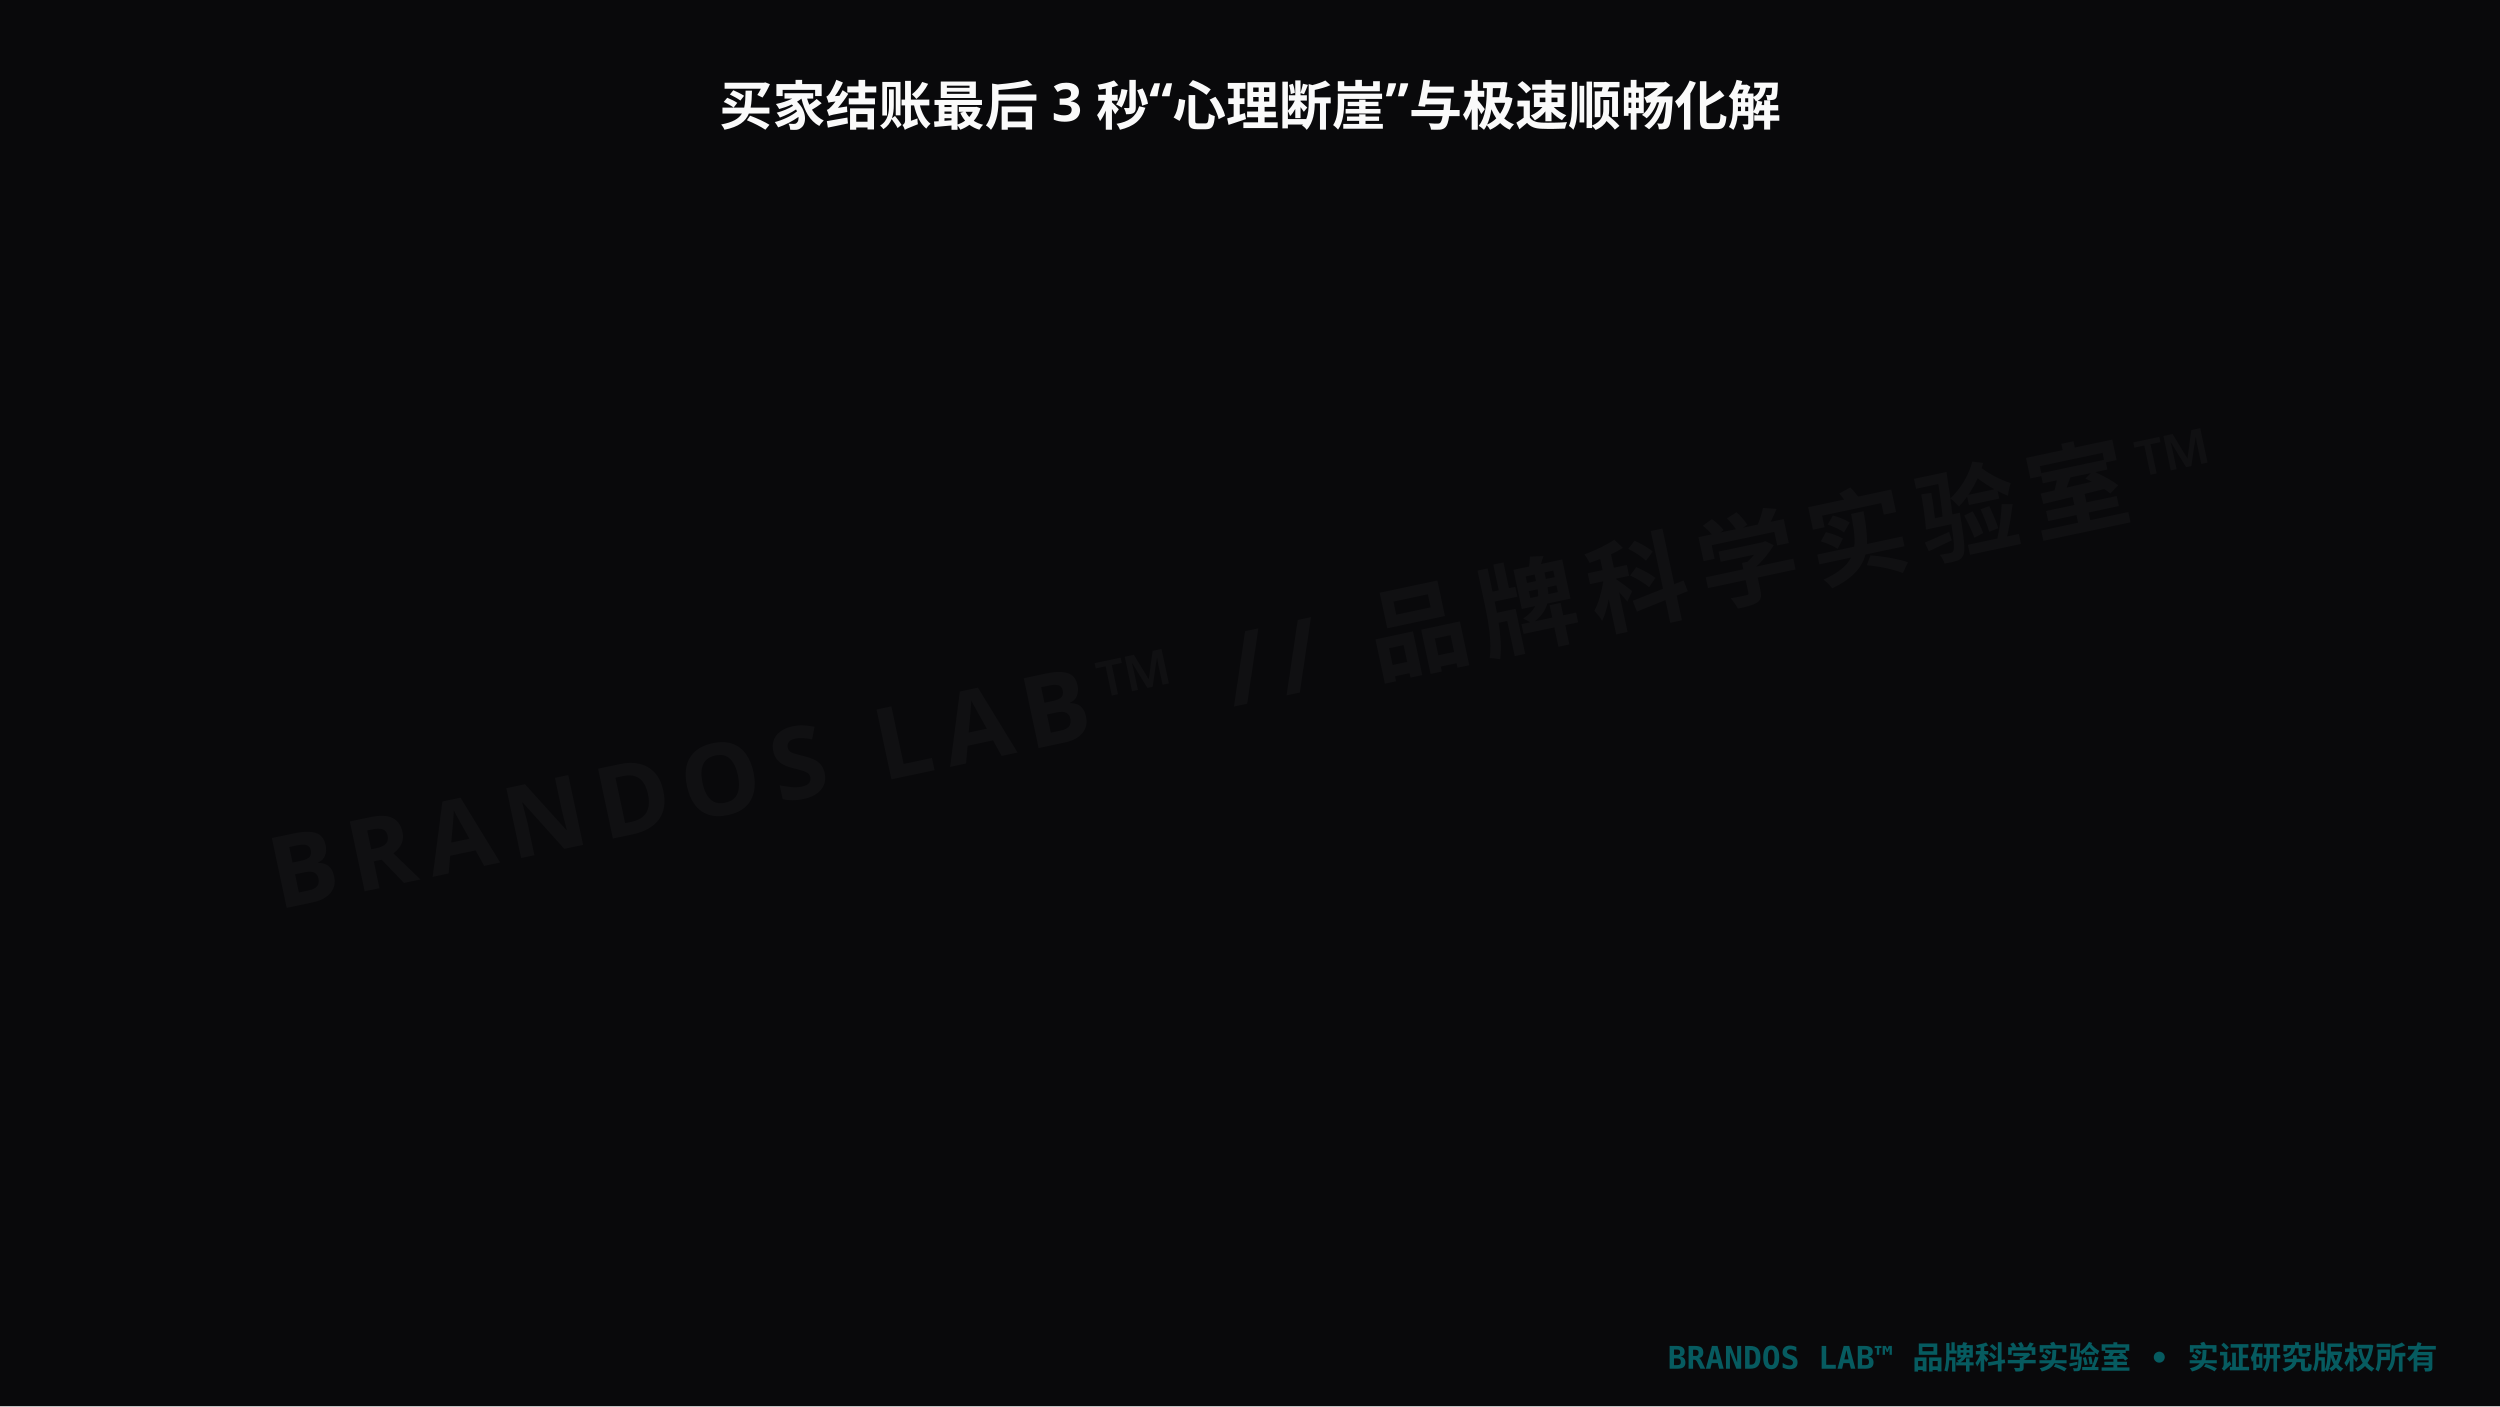
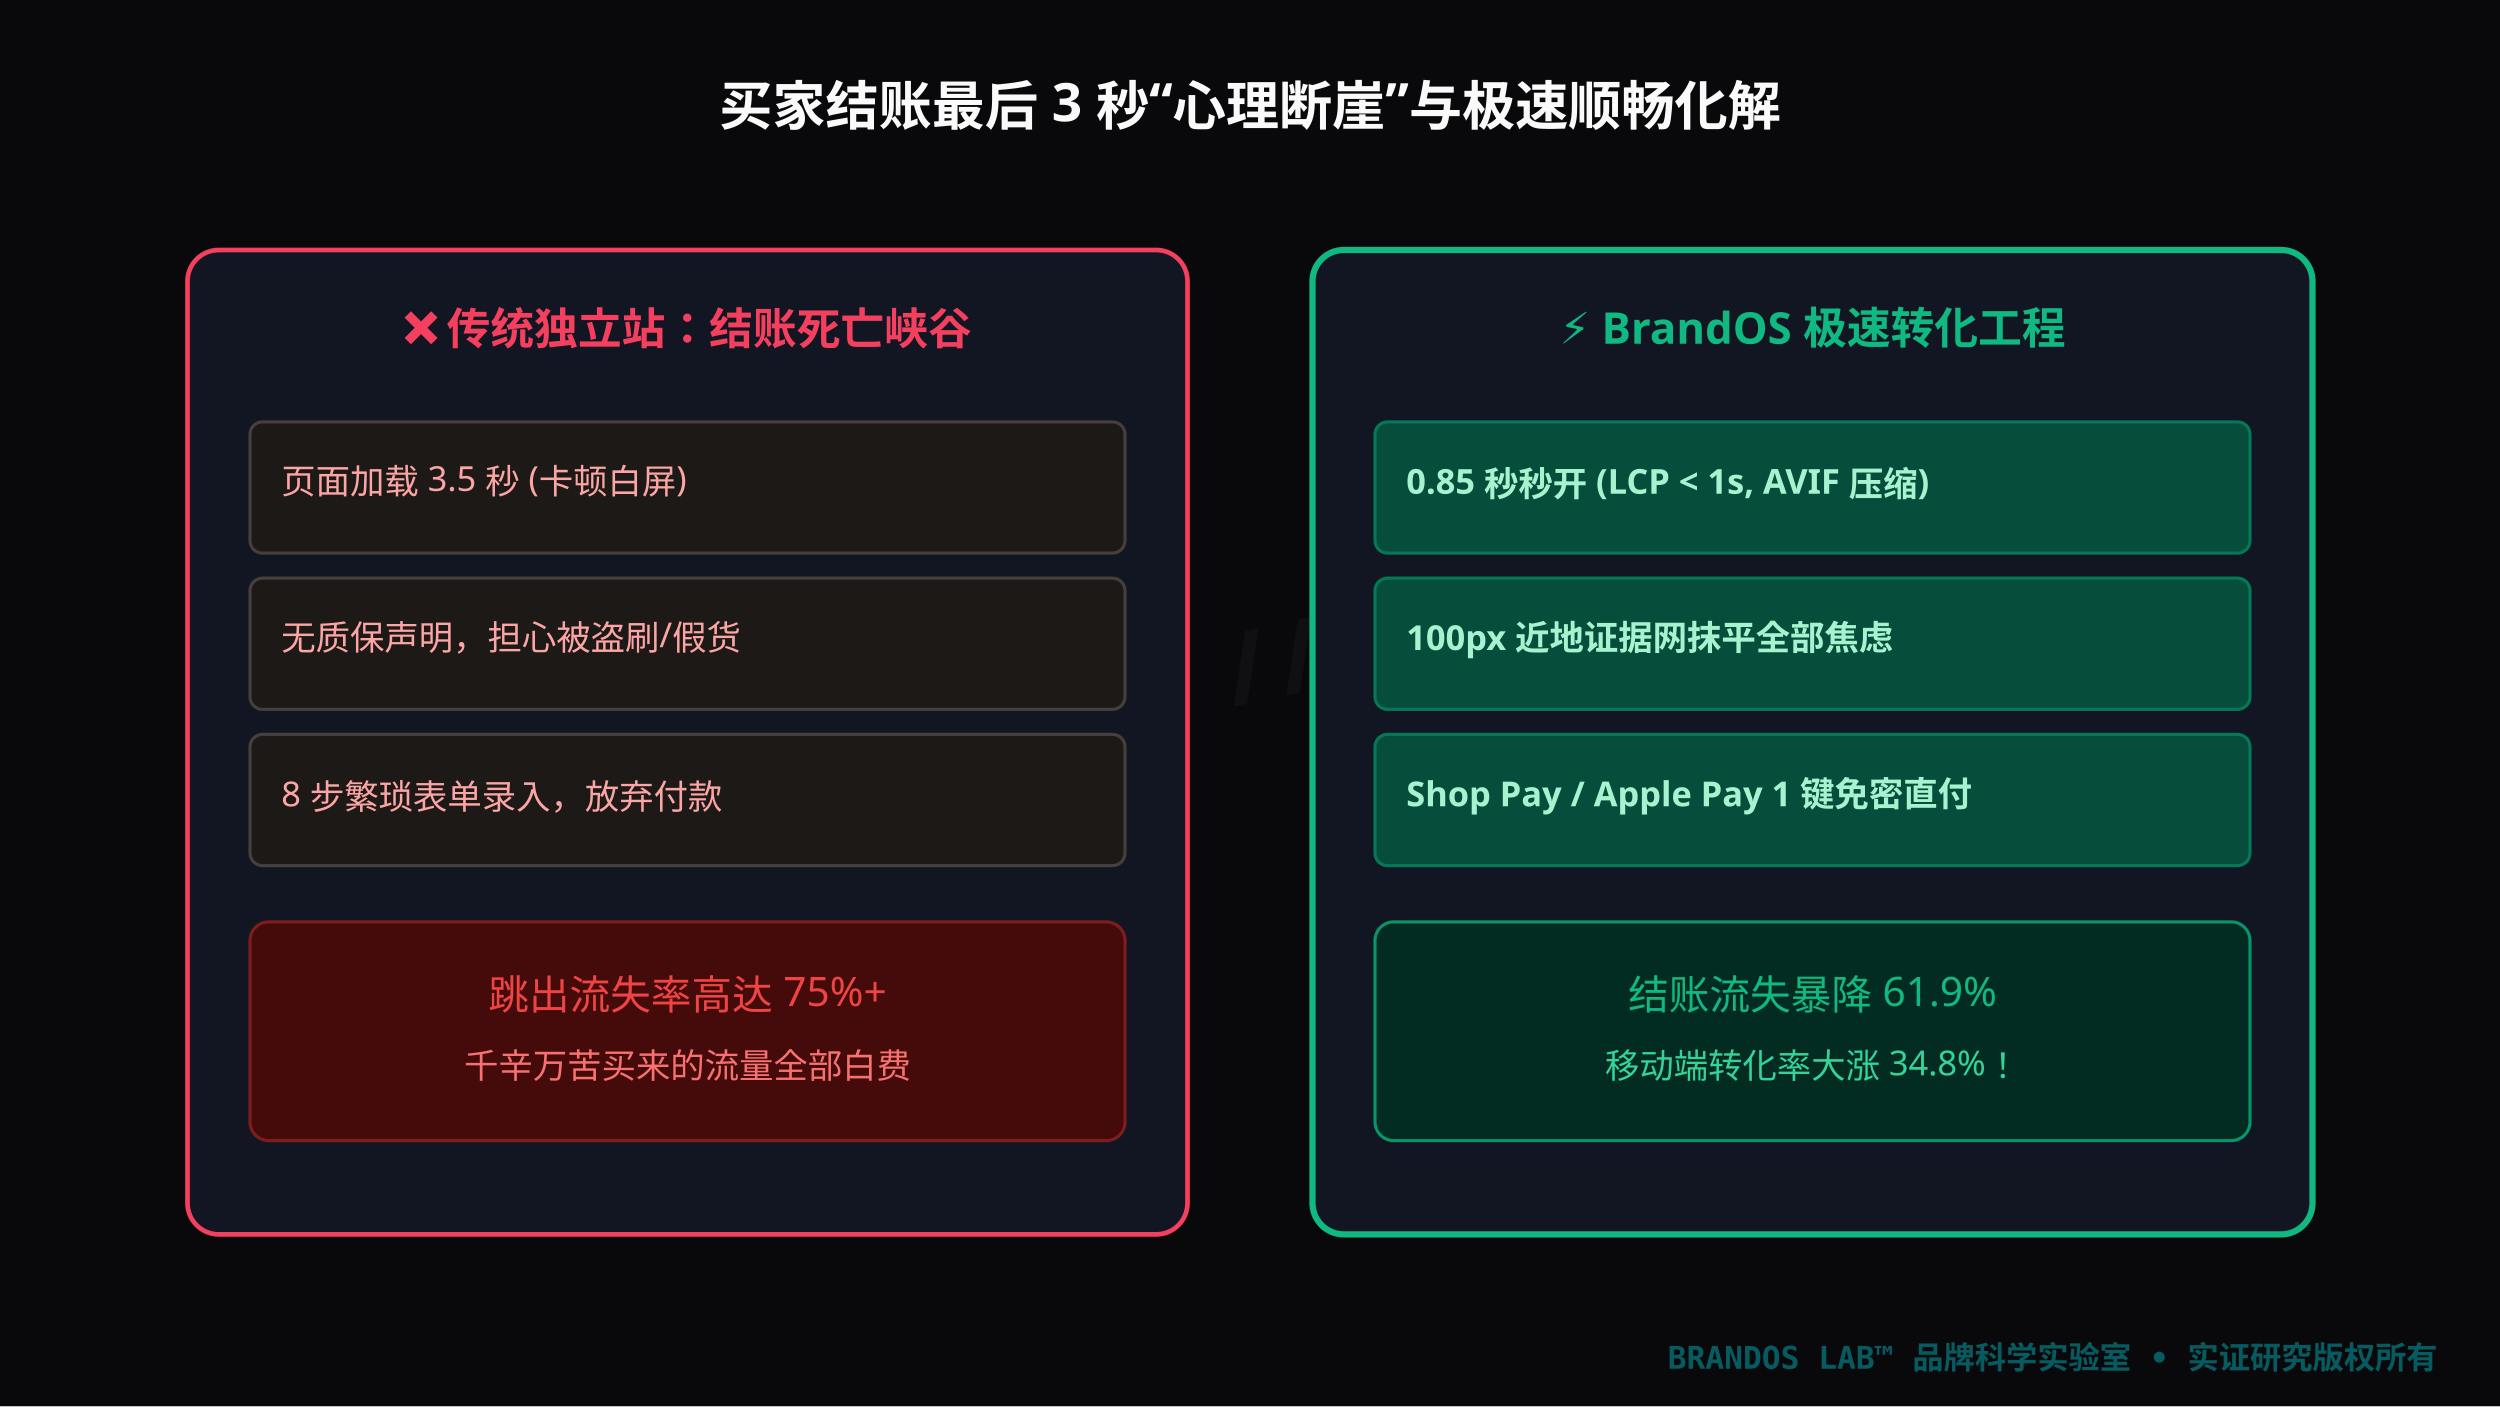
<svg xmlns="http://www.w3.org/2000/svg" viewBox="0 0 800 450" width="100%" height="100%" style="background:#09090B; border-radius:16px; border:1px solid #232B3E;">
  <rect width="100%" height="100%" fill="#09090B" />
  <text x="400" y="225" fill="rgba(255, 255, 255, 0.03)" font-family="sans-serif" font-size="32" font-weight="900" text-anchor="middle" transform="rotate(-12 400 225)" letter-spacing="4">BRANDOS LAB™ // 品牌科学实验室™</text>
  <text x="780" y="438" fill="rgba(0, 242, 254, 0.35)" font-family="monospace" font-size="10" font-weight="bold" text-anchor="end">BRANDOS LAB™ 品牌科学实验室 • 实证研究版权所有</text>
  <text x="400" y="40" fill="#FAFAFA" font-family="sans-serif" font-size="17" font-weight="900" text-anchor="middle">买家结账最后 3 秒“心理断崖”与极速顺畅化解</text>
+   <g transform="translate(60, 80)">
+     <rect width="320" height="315" rx="10" fill="#111622" stroke="#F43F5E" stroke-width="1.5" />
+     <text x="160" y="30" fill="#F43F5E" font-family="sans-serif" font-size="14" font-weight="bold" text-anchor="middle">❌ 传统独立站：结账死亡峡谷</text>
+     <rect x="20" y="55" width="280" height="42" rx="4" fill="#1C1917" stroke="#44403C" />
+     <text x="30" y="78" fill="#FCA5A5" font-family="sans-serif" font-size="11">页面加载 3.5 秒 (卡顿白屏)</text>
+     <rect x="20" y="105" width="280" height="42" rx="4" fill="#1C1917" stroke="#44403C" />
+     <text x="30" y="128" fill="#FCA5A5" font-family="sans-serif" font-size="11">无质保声明，担心被盗刷/假货</text>
+     <rect x="20" y="155" width="280" height="42" rx="4" fill="#1C1917" stroke="#44403C" />
+     <text x="30" y="178" fill="#FCA5A5" font-family="sans-serif" font-size="11">8 步繁琐表单录入，放弃付款</text>
+     <rect x="20" y="215" width="280" height="70" rx="6" fill="#450A0A" stroke="#7F1D1D" />
+     <text x="160" y="243" fill="#EF4444" font-family="sans-serif" font-size="13" font-weight="black" text-anchor="middle">跳出流失率高达 75%+</text>
+     <text x="160" y="265" fill="#F87171" font-family="sans-serif" font-size="11" text-anchor="middle">千辛万苦买来的流量全部白费</text>
+   </g>
+   <g transform="translate(420, 80)">
+     <rect width="320" height="315" rx="10" fill="#111622" stroke="#10B981" stroke-width="2" />
+     <text x="160" y="30" fill="#10B981" font-family="sans-serif" font-size="14" font-weight="bold" text-anchor="middle">⚡ BrandOS 极速转化工程</text>
+     <rect x="20" y="55" width="280" height="42" rx="4" fill="#064E3B" stroke="#047857" />
+     <text x="30" y="78" fill="#A7F3D0" font-family="sans-serif" font-size="11" font-weight="bold">0.85 秒秒开 (LCP &lt; 1s, AVIF 压缩)</text>
+     <rect x="20" y="105" width="280" height="42" rx="4" fill="#064E3B" stroke="#047857" />
+     <text x="30" y="128" fill="#A7F3D0" font-family="sans-serif" font-size="11" font-weight="bold">100px 近地证据网抹平全部焦虑</text>
+     <rect x="20" y="155" width="280" height="42" rx="4" fill="#064E3B" stroke="#047857" />
+     <text x="30" y="178" fill="#A7F3D0" font-family="sans-serif" font-size="11" font-weight="bold">Shop Pay / Apple Pay 1 键免密直付</text>
+     <rect x="20" y="215" width="280" height="70" rx="6" fill="#022C22" stroke="#059669" />
+     <text x="160" y="243" fill="#10B981" font-family="sans-serif" font-size="13" font-weight="black" text-anchor="middle">结账流失暴降 61.9%</text>
+     <text x="160" y="265" fill="#34D399" font-family="sans-serif" font-size="11" text-anchor="middle">移动端转化率大涨 34.8%！</text>
+   </g>
</svg>
